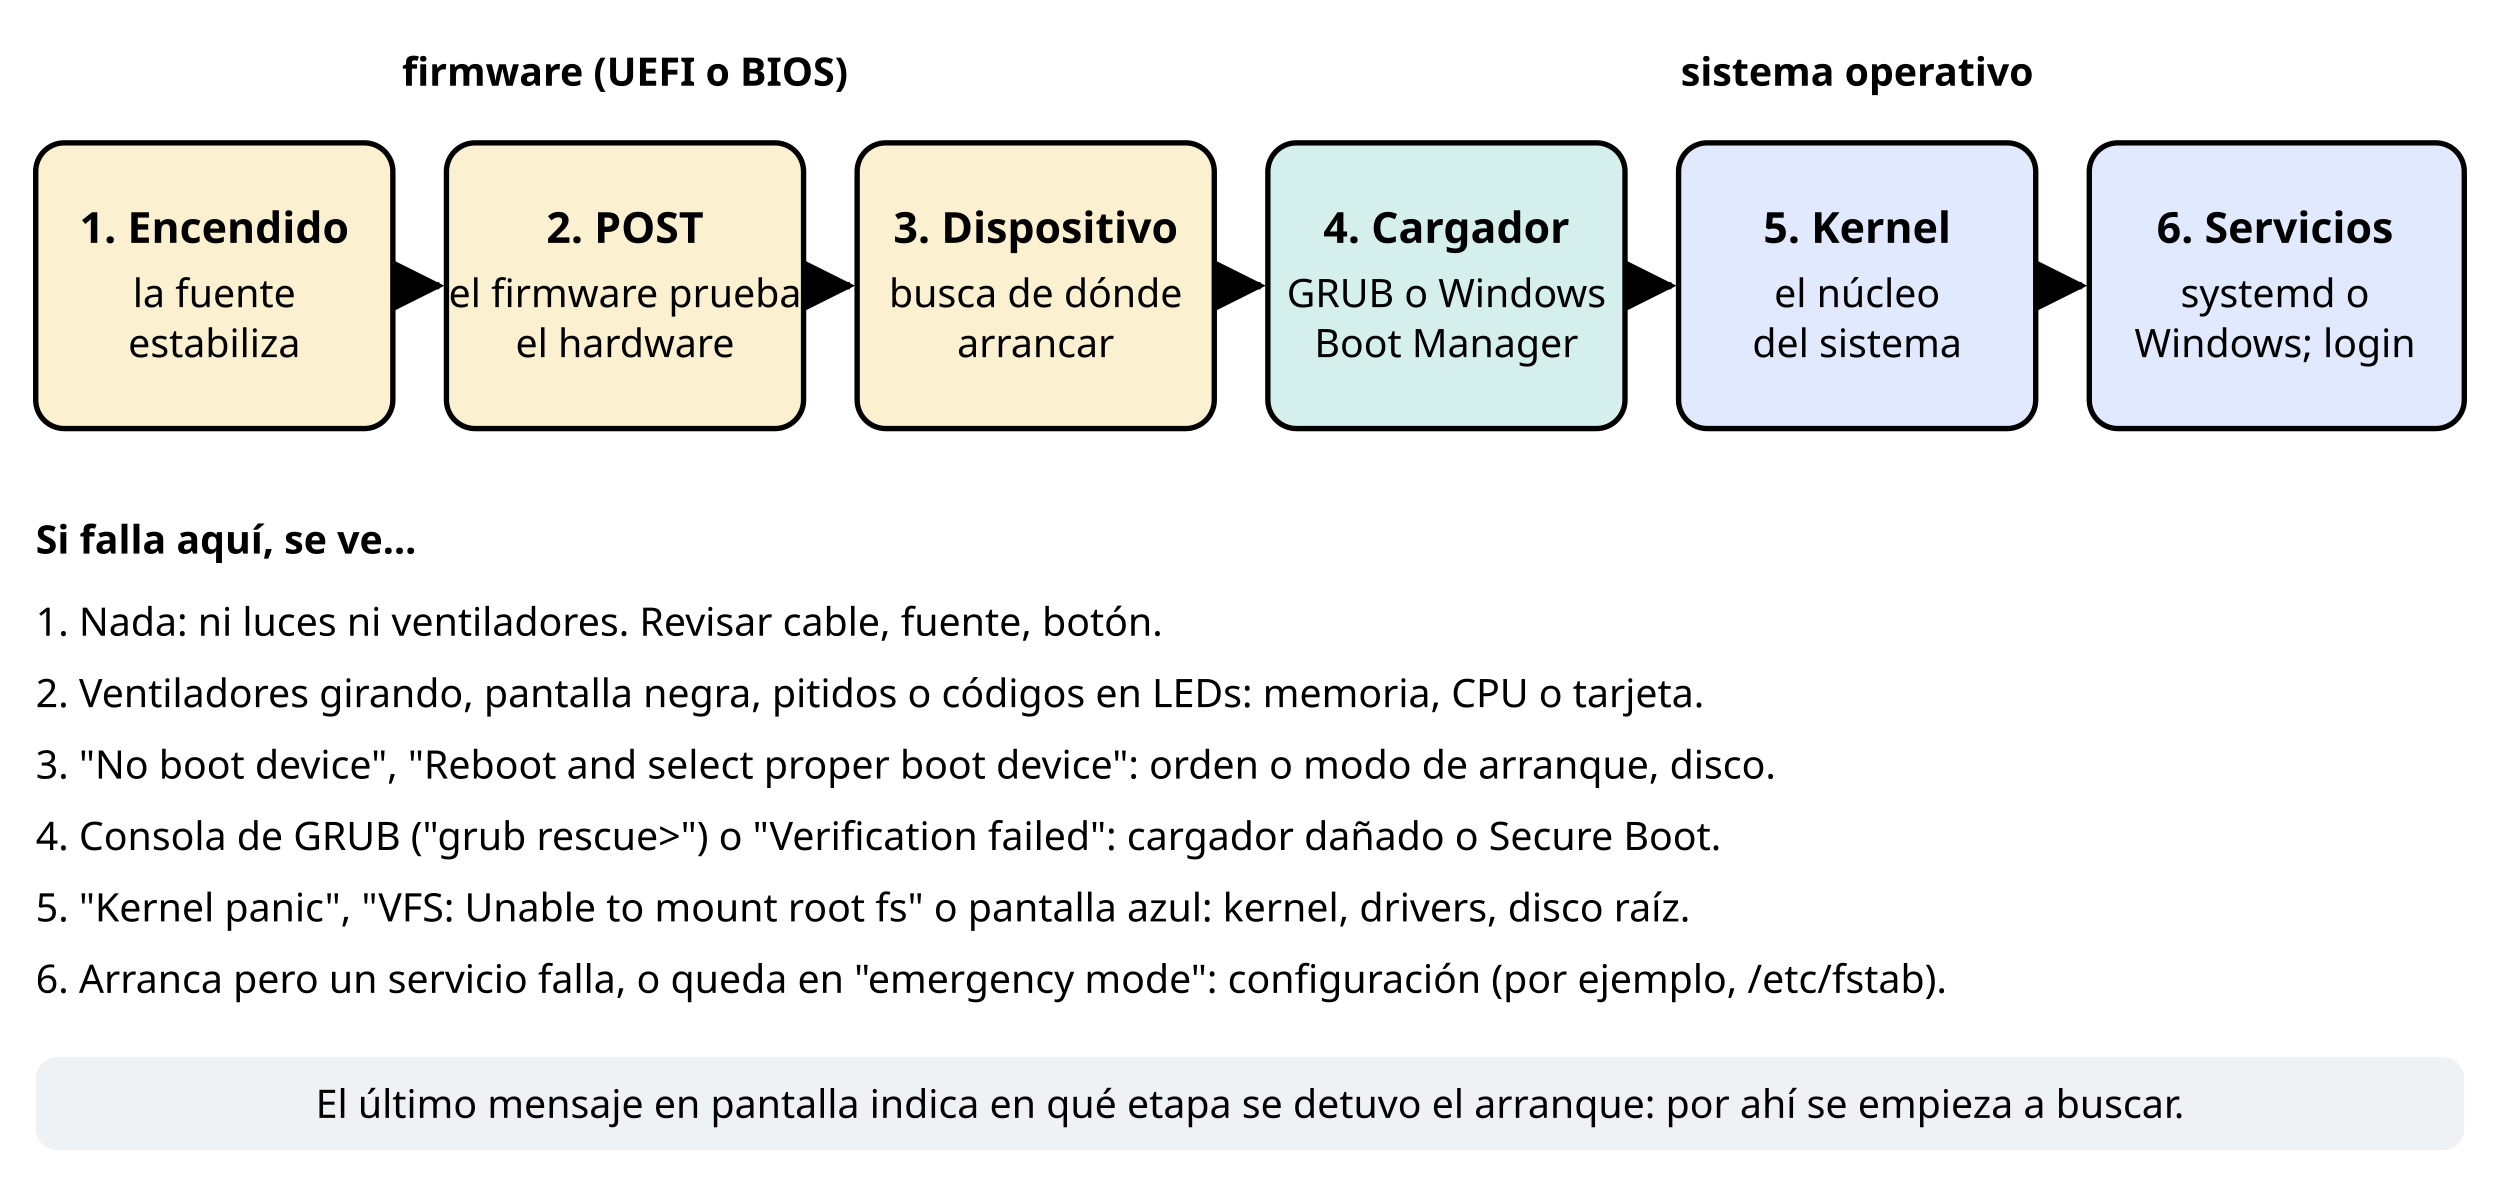
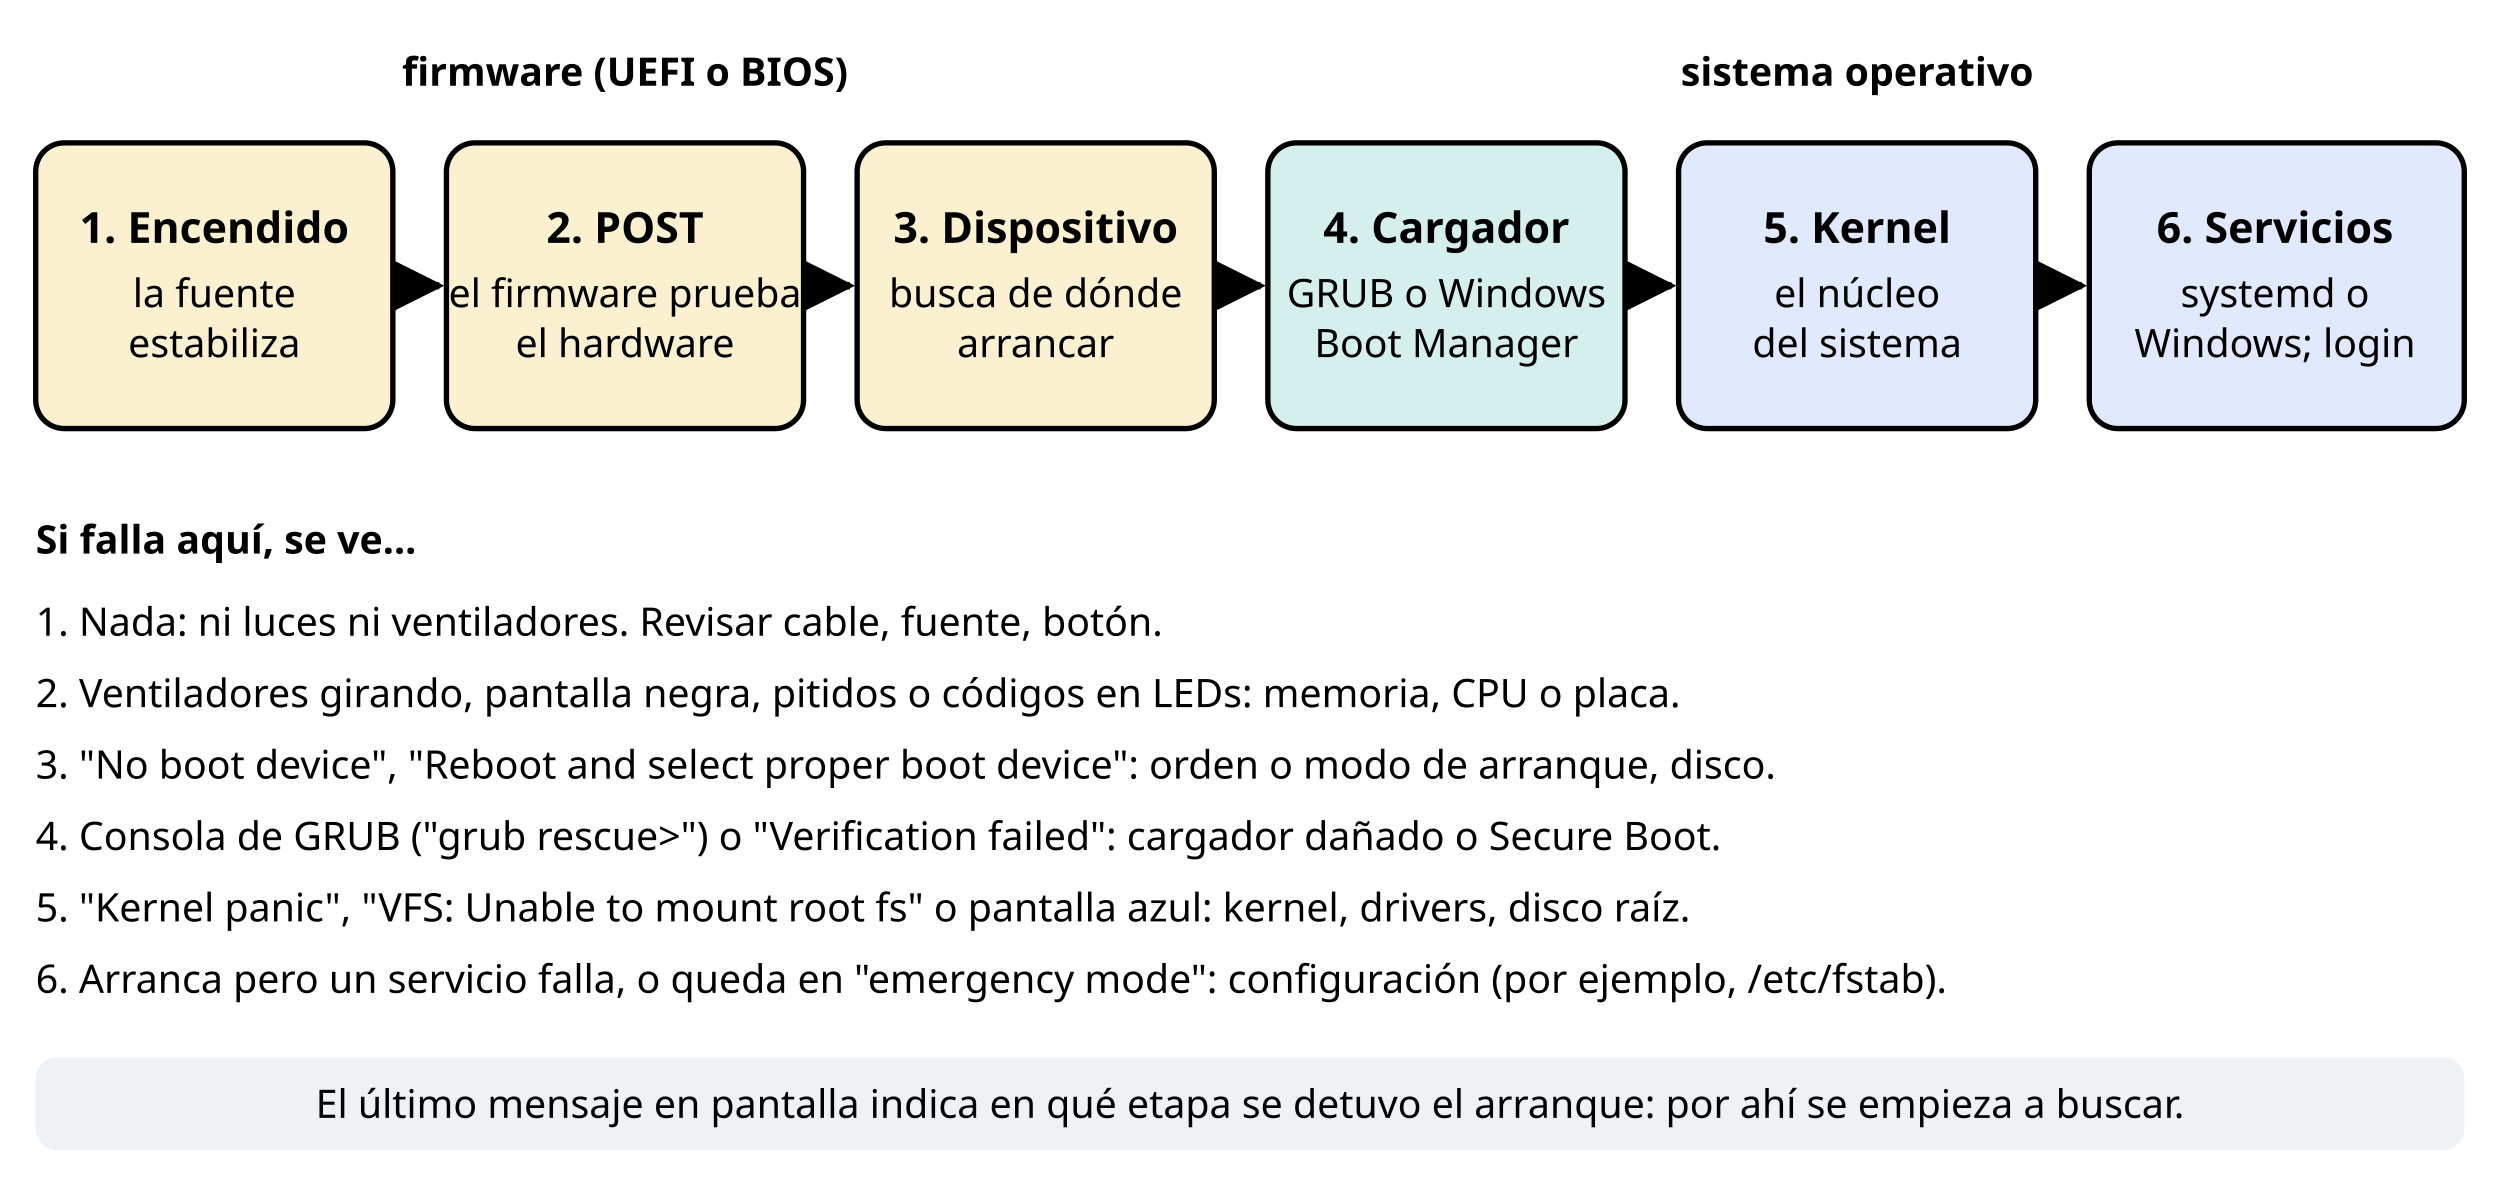
<svg xmlns="http://www.w3.org/2000/svg" viewBox="0 0 700 330" font-family="system-ui, sans-serif" font-size="12">
  <defs>
    <marker id="flecha" viewBox="0 0 10 10" refX="9" refY="5" markerWidth="7" markerHeight="7" orient="auto-start-reverse">
      <path d="M0,0 L10,5 L0,10 z" fill="currentColor" />
    </marker>
  </defs>
  <g stroke="currentColor" stroke-width="1.5">
    <rect x="10" y="40" width="100" height="80" rx="8" fill="var(--warn-soft, #fbf0d0)" />
    <rect x="125" y="40" width="100" height="80" rx="8" fill="var(--warn-soft, #fbf0d0)" />
    <rect x="240" y="40" width="100" height="80" rx="8" fill="var(--warn-soft, #fbf0d0)" />
    <rect x="355" y="40" width="100" height="80" rx="8" fill="var(--accent-soft, #d5f0ec)" />
    <rect x="470" y="40" width="100" height="80" rx="8" fill="var(--info-soft, #e0e9fd)" />
    <rect x="585" y="40" width="105" height="80" rx="8" fill="var(--info-soft, #e0e9fd)" />
  </g>
  <g stroke="currentColor" stroke-width="2" marker-end="url(#flecha)">
    <line x1="110" y1="80" x2="123" y2="80" />
    <line x1="225" y1="80" x2="238" y2="80" />
    <line x1="340" y1="80" x2="353" y2="80" />
    <line x1="455" y1="80" x2="468" y2="80" />
    <line x1="570" y1="80" x2="583" y2="80" />
  </g>
  <g fill="currentColor" text-anchor="middle">
    <text x="60" y="68" font-weight="700">1. Encendido</text>
    <text x="60" y="86" font-size="11">la fuente</text>
    <text x="60" y="100" font-size="11">estabiliza</text>
    <text x="175" y="68" font-weight="700">2. POST</text>
    <text x="175" y="86" font-size="11">el firmware prueba</text>
    <text x="175" y="100" font-size="11">el hardware</text>
    <text x="290" y="68" font-weight="700">3. Dispositivo</text>
    <text x="290" y="86" font-size="11">busca de dónde</text>
    <text x="290" y="100" font-size="11">arrancar</text>
    <text x="405" y="68" font-weight="700">4. Cargador</text>
    <text x="405" y="86" font-size="11">GRUB o Windows</text>
    <text x="405" y="100" font-size="11">Boot Manager</text>
    <text x="520" y="68" font-weight="700">5. Kernel</text>
    <text x="520" y="86" font-size="11">el núcleo</text>
    <text x="520" y="100" font-size="11">del sistema</text>
    <text x="637" y="68" font-weight="700">6. Servicios</text>
    <text x="637" y="86" font-size="11">systemd o</text>
    <text x="637" y="100" font-size="11">Windows; login</text>
    <text x="175" y="24" font-size="11" font-weight="600">firmware (UEFI o BIOS)</text>
    <text x="520" y="24" font-size="11" font-weight="600">sistema operativo</text>
  </g>
  <g fill="currentColor" font-size="11">
    <text x="10" y="155" font-weight="700">Si falla aquí, se ve…</text>
    <text x="10" y="178">1. Nada: ni luces ni ventiladores. Revisar cable, fuente, botón.</text>
-     <text x="10" y="198">2. Ventiladores girando, pantalla negra, pitidos o códigos en LEDs: memoria, CPU o tarjeta.</text>
+     <text x="10" y="198">2. Ventiladores girando, pantalla negra, pitidos o códigos en LEDs: memoria, CPU o placa.</text>
    <text x="10" y="218">3. "No boot device", "Reboot and select proper boot device": orden o modo de arranque, disco.</text>
    <text x="10" y="238">4. Consola de GRUB ("grub rescue&gt;") o "Verification failed": cargador dañado o Secure Boot.</text>
    <text x="10" y="258">5. "Kernel panic", "VFS: Unable to mount root fs" o pantalla azul: kernel, drivers, disco raíz.</text>
    <text x="10" y="278">6. Arranca pero un servicio falla, o queda en "emergency mode": configuración (por ejemplo, /etc/fstab).</text>
  </g>
  <rect x="10" y="296" width="680" height="26" rx="6" fill="var(--surface-2, #eef2f5)" stroke="none" />
  <text x="350" y="313" text-anchor="middle" font-size="11" fill="currentColor">El último mensaje en pantalla indica en qué etapa se detuvo el arranque: por ahí se empieza a buscar.</text>
</svg>
